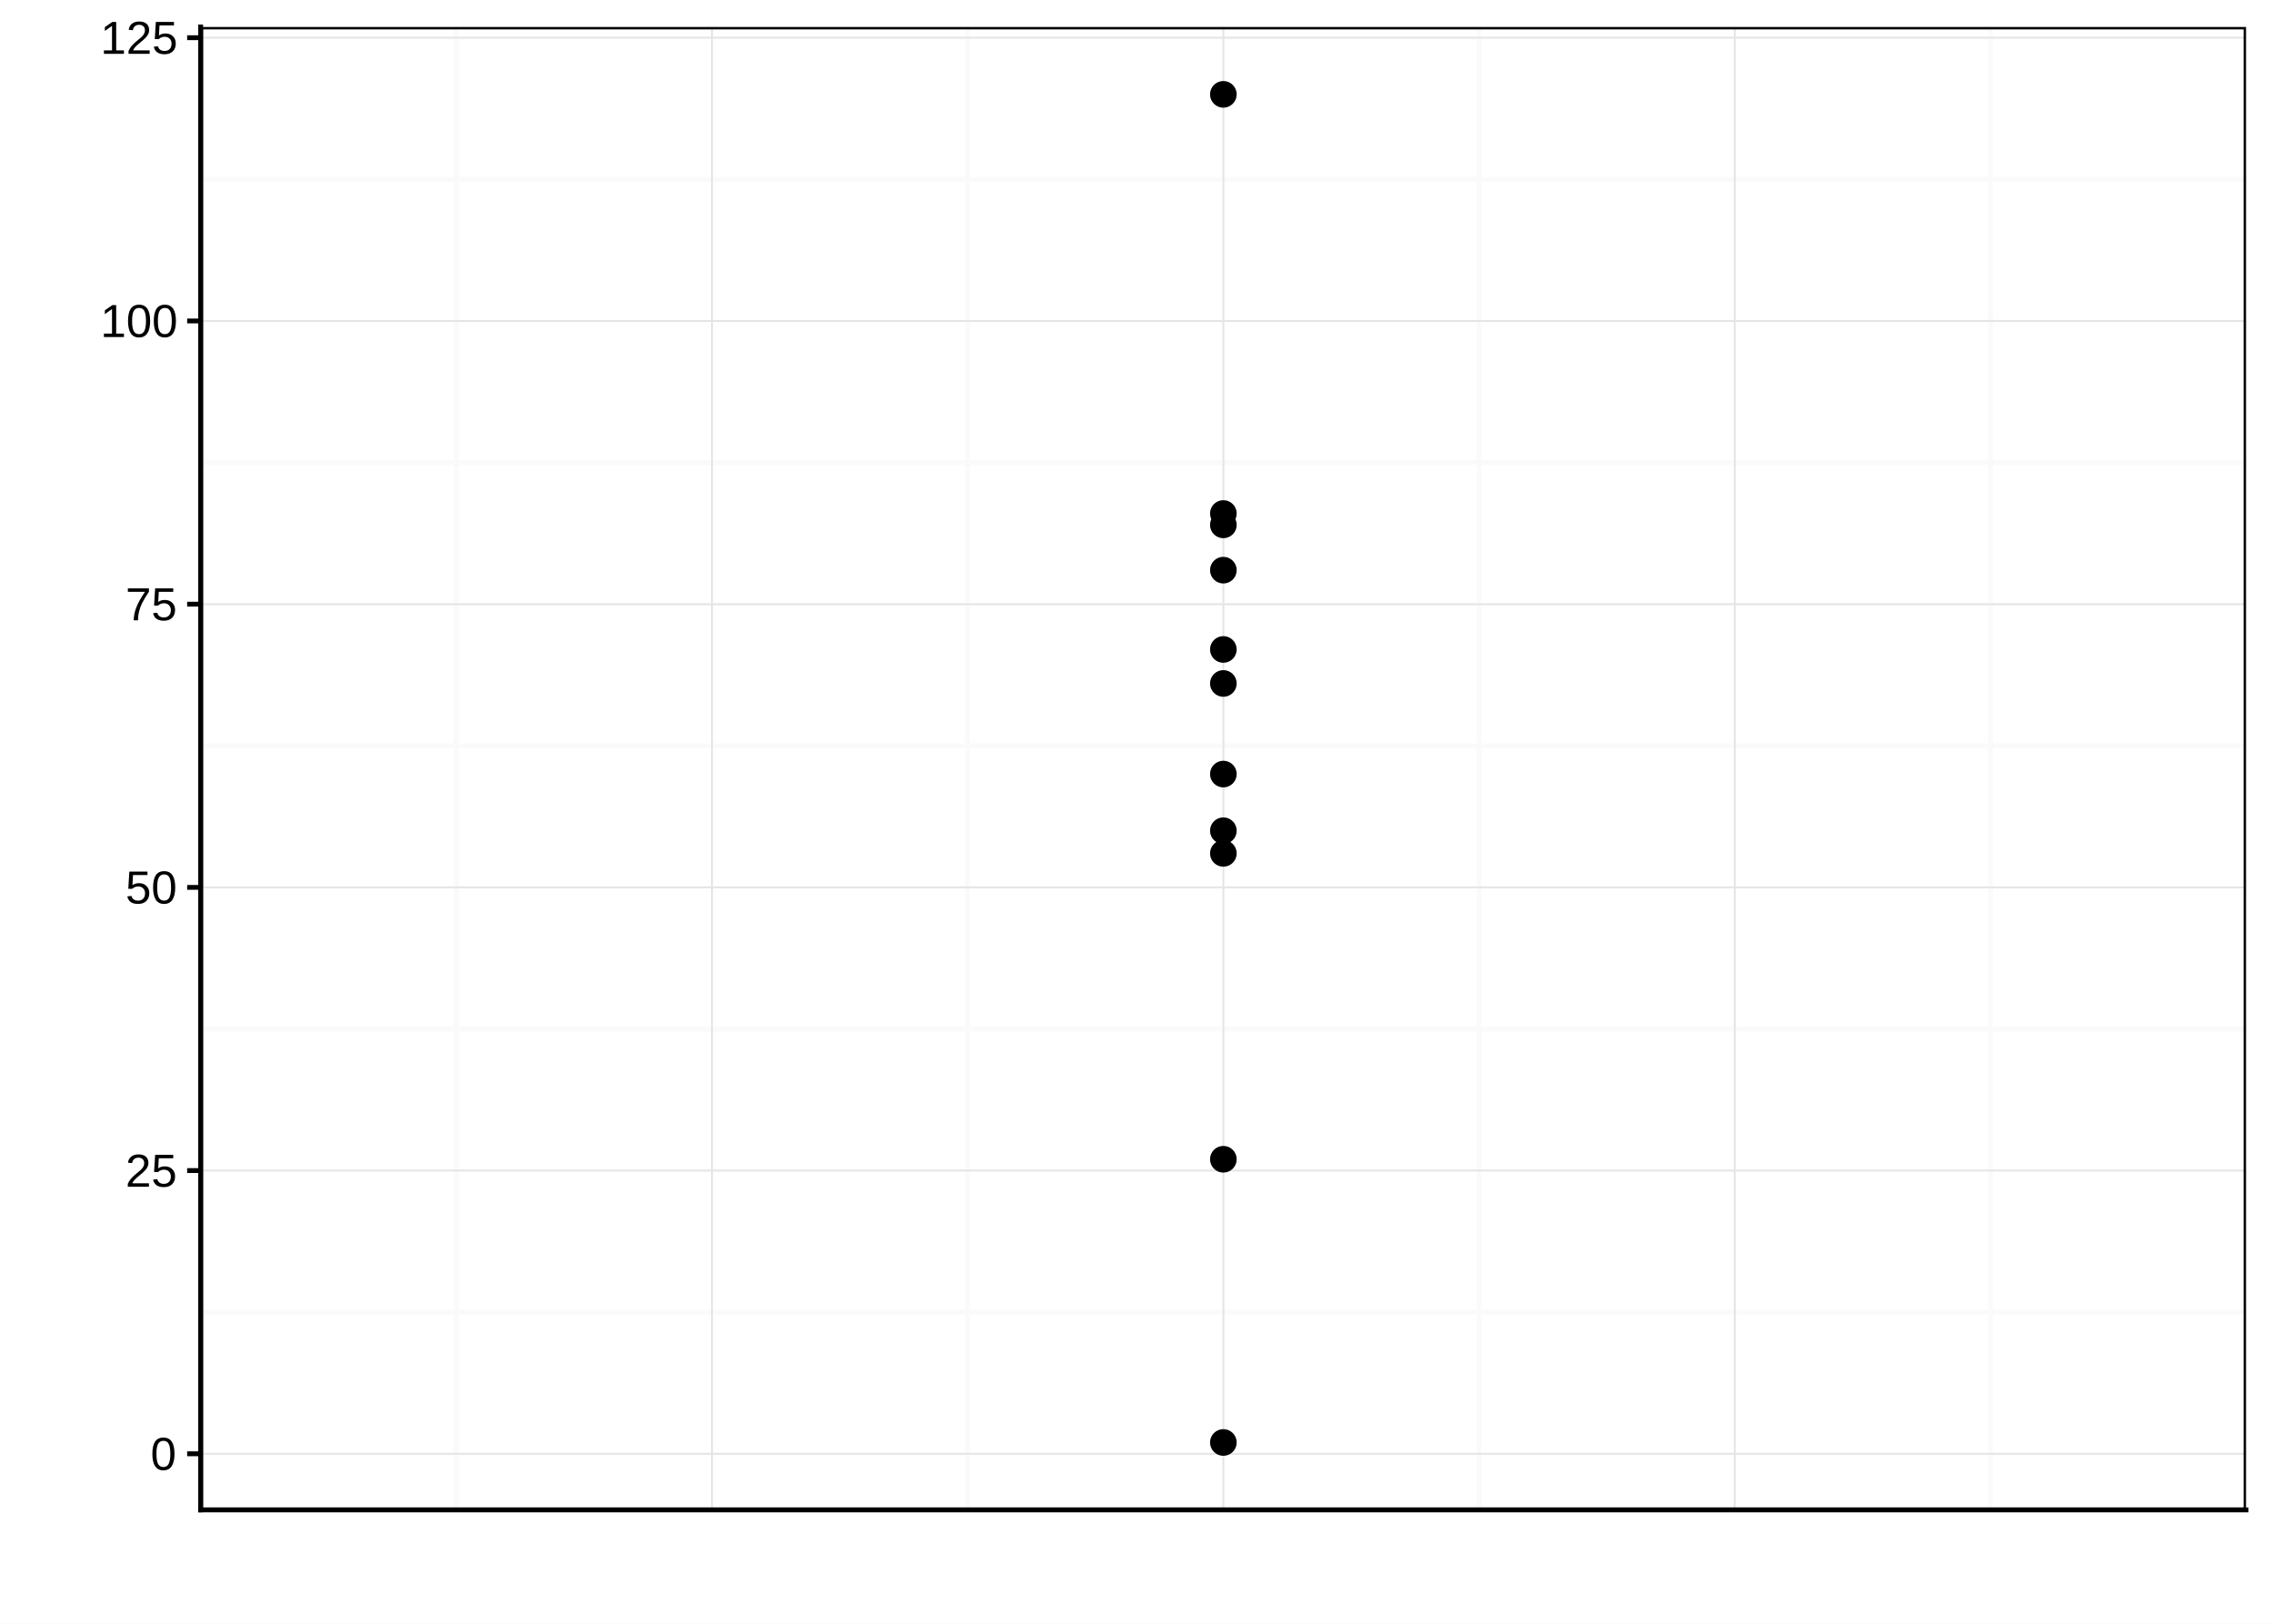
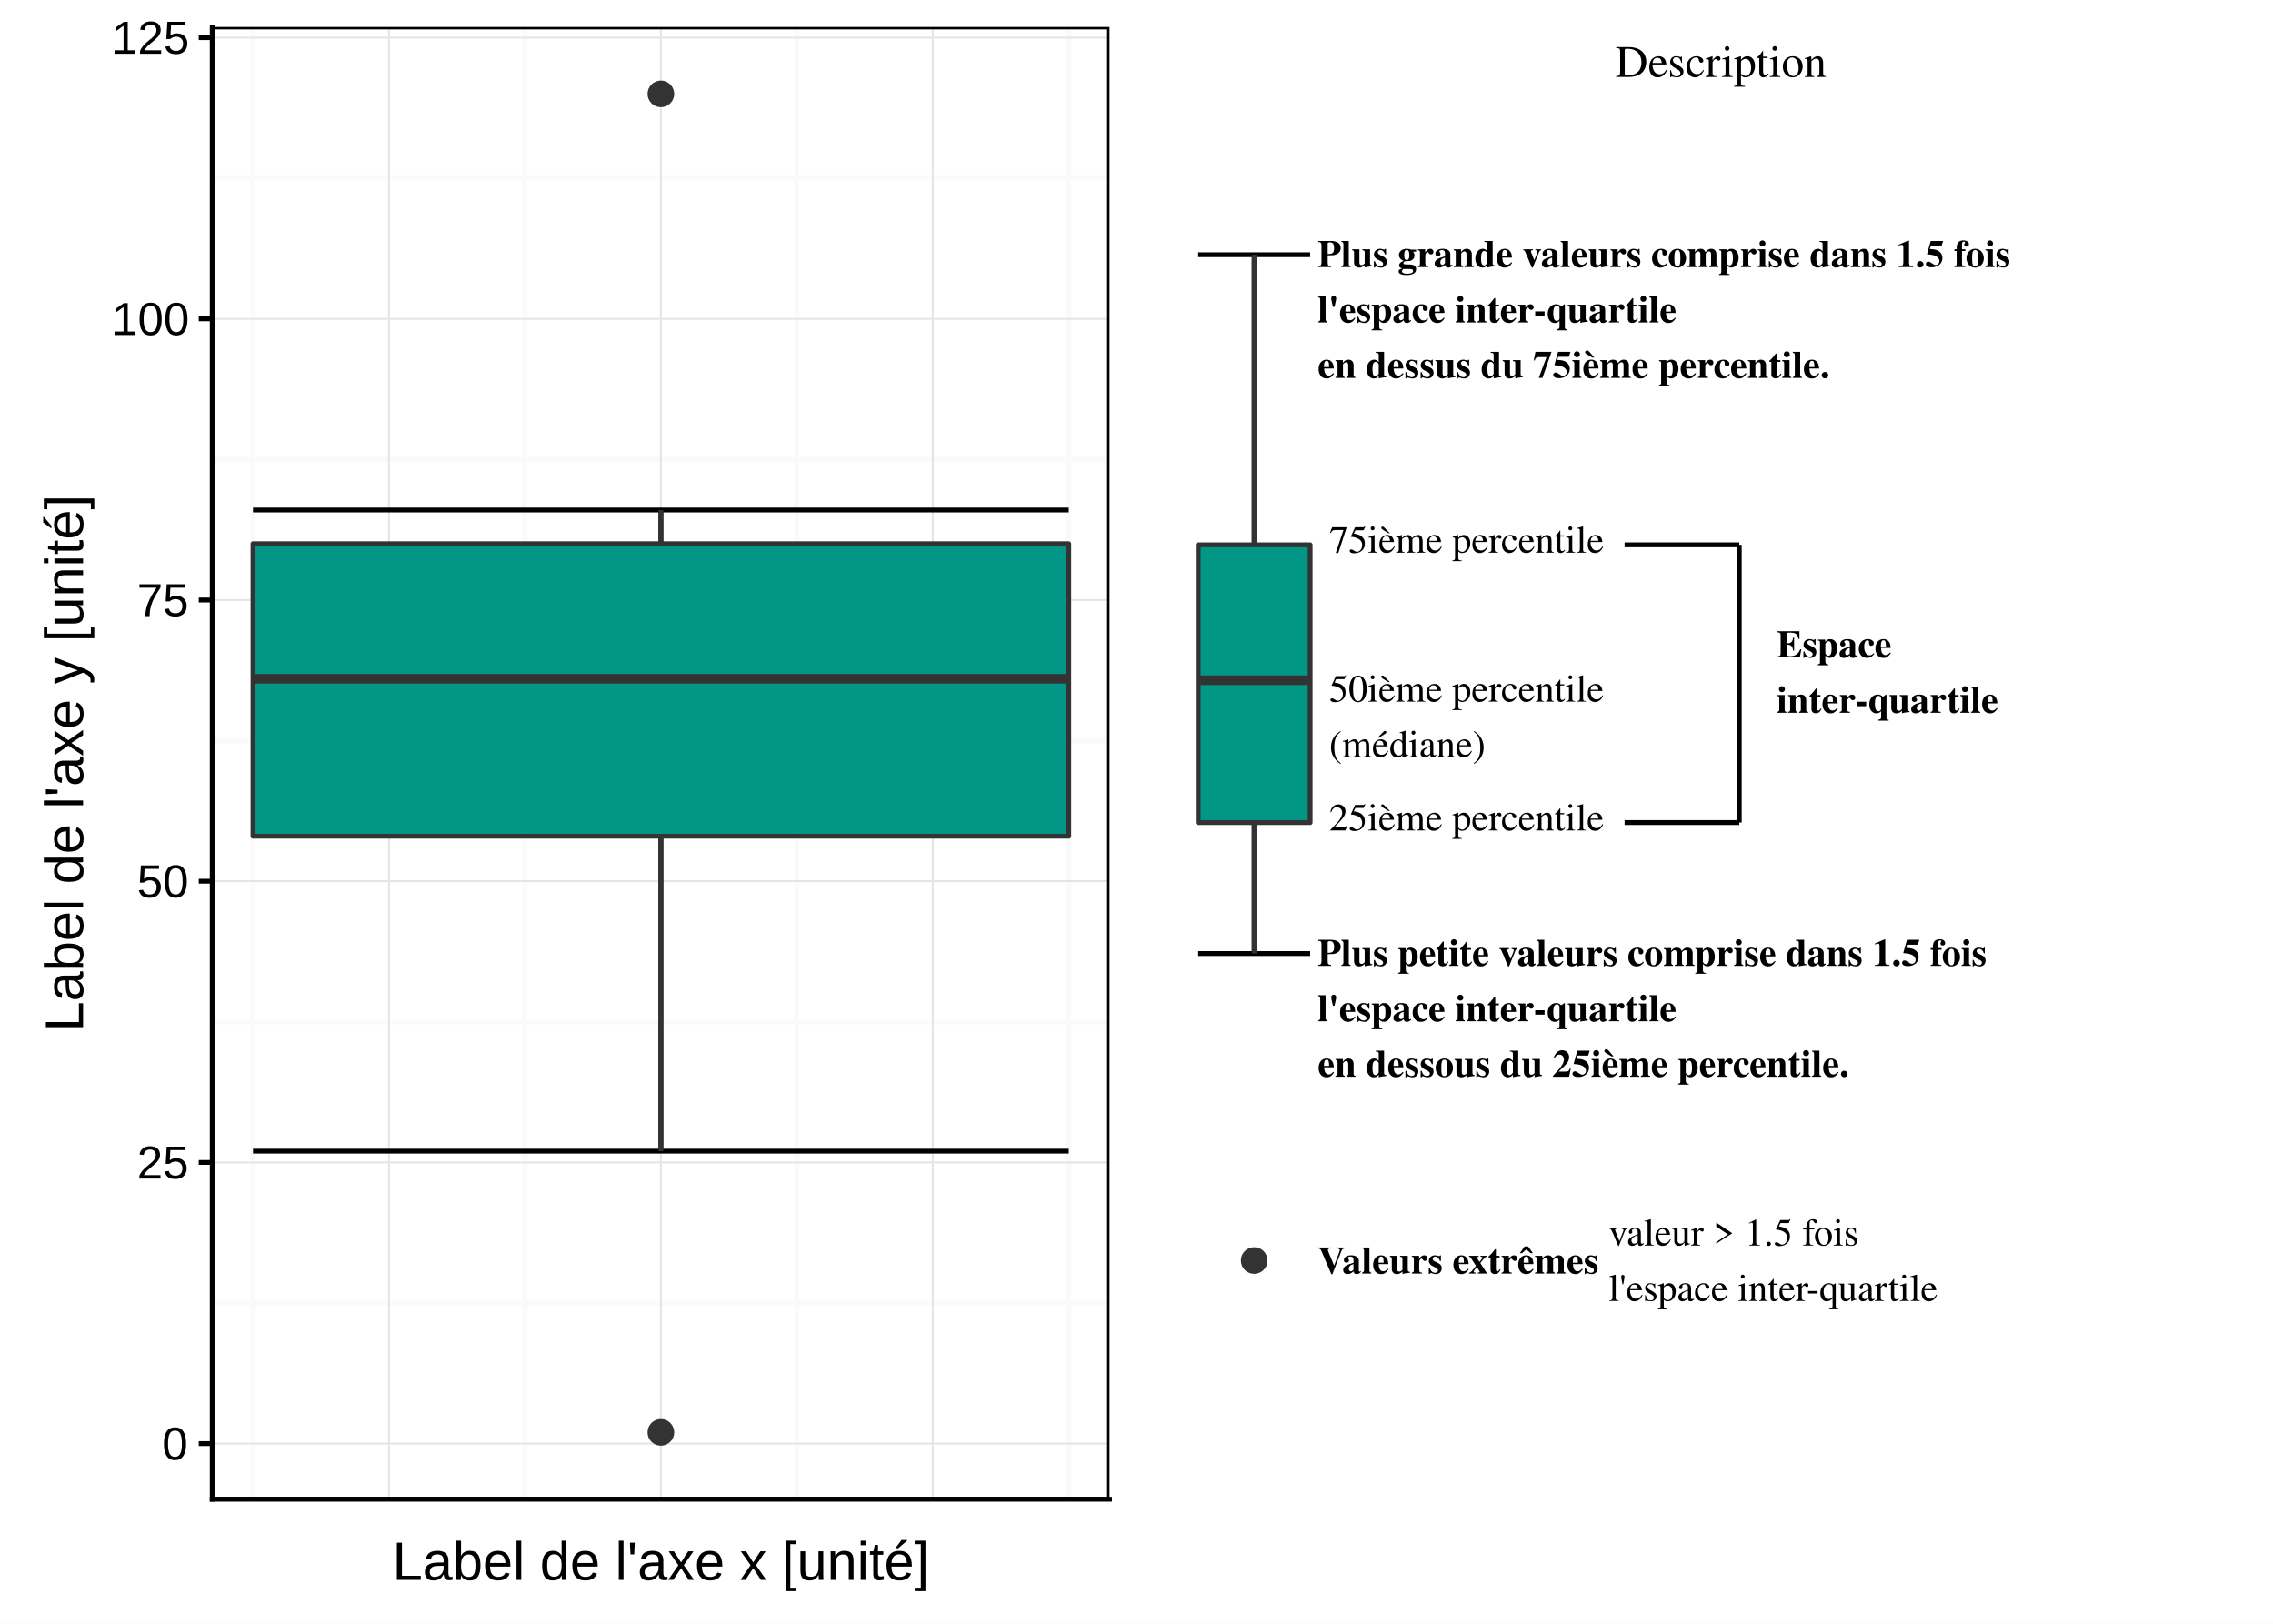
<svg xmlns="http://www.w3.org/2000/svg" viewBox="0 0 504.00 360.00">
  <defs>
    <style type="text/css">
    line, polyline, path, rect, circle {
      fill: none;
      stroke: #000000;
      stroke-linecap: round;
      stroke-linejoin: round;
      stroke-miterlimit: 10.00;
    }
  </style>
  </defs>
  <rect width="100%" height="100%" style="stroke: none; fill: #FFFFFF;" />
-   <rect x="0.00" y="0.00" width="504.00" height="360.00" style="stroke-width: 0.00; stroke: none;" />
  <defs>
-     <clipPath id="cpNDQuNDkwM3w0OTguMDIyfDMzNC43NTZ8NS45Nzc1OA==">
-       <rect x="44.49" y="5.98" width="453.53" height="328.78" />
+     <clipPath id="cpMHwyNTJ8MzYwfDA=">
+       <rect x="0.00" y="0.00" width="252.00" height="360.00" />
    </clipPath>
  </defs>
-   <rect x="44.49" y="5.98" width="453.53" height="328.78" style="stroke-width: 0.00; stroke: none; fill: #FFFFFF;" clip-path="url(#cpNDQuNDkwM3w0OTguMDIyfDMzNC43NTZ8NS45Nzc1OA==)" />
-   <polyline points="44.49,290.93 498.02,290.93 " style="stroke-width: 1.07; stroke: #FAFAFA; stroke-linecap: butt;" clip-path="url(#cpNDQuNDkwM3w0OTguMDIyfDMzNC43NTZ8NS45Nzc1OA==)" />
-   <polyline points="44.49,228.14 498.02,228.14 " style="stroke-width: 1.07; stroke: #FAFAFA; stroke-linecap: butt;" clip-path="url(#cpNDQuNDkwM3w0OTguMDIyfDMzNC43NTZ8NS45Nzc1OA==)" />
-   <polyline points="44.49,165.34 498.02,165.34 " style="stroke-width: 1.07; stroke: #FAFAFA; stroke-linecap: butt;" clip-path="url(#cpNDQuNDkwM3w0OTguMDIyfDMzNC43NTZ8NS45Nzc1OA==)" />
-   <polyline points="44.49,102.55 498.02,102.55 " style="stroke-width: 1.07; stroke: #FAFAFA; stroke-linecap: butt;" clip-path="url(#cpNDQuNDkwM3w0OTguMDIyfDMzNC43NTZ8NS45Nzc1OA==)" />
-   <polyline points="44.49,39.76 498.02,39.76 " style="stroke-width: 1.07; stroke: #FAFAFA; stroke-linecap: butt;" clip-path="url(#cpNDQuNDkwM3w0OTguMDIyfDMzNC43NTZ8NS45Nzc1OA==)" />
-   <polyline points="101.18,334.76 101.18,5.98 " style="stroke-width: 1.07; stroke: #FAFAFA; stroke-linecap: butt;" clip-path="url(#cpNDQuNDkwM3w0OTguMDIyfDMzNC43NTZ8NS45Nzc1OA==)" />
-   <polyline points="214.56,334.76 214.56,5.98 " style="stroke-width: 1.07; stroke: #FAFAFA; stroke-linecap: butt;" clip-path="url(#cpNDQuNDkwM3w0OTguMDIyfDMzNC43NTZ8NS45Nzc1OA==)" />
-   <polyline points="327.95,334.76 327.95,5.98 " style="stroke-width: 1.07; stroke: #FAFAFA; stroke-linecap: butt;" clip-path="url(#cpNDQuNDkwM3w0OTguMDIyfDMzNC43NTZ8NS45Nzc1OA==)" />
-   <polyline points="441.33,334.76 441.33,5.98 " style="stroke-width: 1.07; stroke: #FAFAFA; stroke-linecap: butt;" clip-path="url(#cpNDQuNDkwM3w0OTguMDIyfDMzNC43NTZ8NS45Nzc1OA==)" />
-   <polyline points="44.49,322.32 498.02,322.32 " style="stroke-width: 0.43; stroke: #E5E5E5; stroke-linecap: butt;" clip-path="url(#cpNDQuNDkwM3w0OTguMDIyfDMzNC43NTZ8NS45Nzc1OA==)" />
-   <polyline points="44.49,259.53 498.02,259.53 " style="stroke-width: 0.43; stroke: #E5E5E5; stroke-linecap: butt;" clip-path="url(#cpNDQuNDkwM3w0OTguMDIyfDMzNC43NTZ8NS45Nzc1OA==)" />
-   <polyline points="44.49,196.74 498.02,196.74 " style="stroke-width: 0.43; stroke: #E5E5E5; stroke-linecap: butt;" clip-path="url(#cpNDQuNDkwM3w0OTguMDIyfDMzNC43NTZ8NS45Nzc1OA==)" />
-   <polyline points="44.49,133.95 498.02,133.95 " style="stroke-width: 0.43; stroke: #E5E5E5; stroke-linecap: butt;" clip-path="url(#cpNDQuNDkwM3w0OTguMDIyfDMzNC43NTZ8NS45Nzc1OA==)" />
-   <polyline points="44.49,71.16 498.02,71.16 " style="stroke-width: 0.43; stroke: #E5E5E5; stroke-linecap: butt;" clip-path="url(#cpNDQuNDkwM3w0OTguMDIyfDMzNC43NTZ8NS45Nzc1OA==)" />
-   <polyline points="44.49,8.36 498.02,8.36 " style="stroke-width: 0.43; stroke: #E5E5E5; stroke-linecap: butt;" clip-path="url(#cpNDQuNDkwM3w0OTguMDIyfDMzNC43NTZ8NS45Nzc1OA==)" />
-   <polyline points="44.49,334.76 44.49,5.98 " style="stroke-width: 0.43; stroke: #E5E5E5; stroke-linecap: butt;" clip-path="url(#cpNDQuNDkwM3w0OTguMDIyfDMzNC43NTZ8NS45Nzc1OA==)" />
-   <polyline points="157.87,334.76 157.87,5.98 " style="stroke-width: 0.43; stroke: #E5E5E5; stroke-linecap: butt;" clip-path="url(#cpNDQuNDkwM3w0OTguMDIyfDMzNC43NTZ8NS45Nzc1OA==)" />
-   <polyline points="271.26,334.76 271.26,5.98 " style="stroke-width: 0.43; stroke: #E5E5E5; stroke-linecap: butt;" clip-path="url(#cpNDQuNDkwM3w0OTguMDIyfDMzNC43NTZ8NS45Nzc1OA==)" />
-   <polyline points="384.64,334.76 384.64,5.98 " style="stroke-width: 0.43; stroke: #E5E5E5; stroke-linecap: butt;" clip-path="url(#cpNDQuNDkwM3w0OTguMDIyfDMzNC43NTZ8NS45Nzc1OA==)" />
-   <polyline points="498.02,334.76 498.02,5.98 " style="stroke-width: 0.43; stroke: #E5E5E5; stroke-linecap: butt;" clip-path="url(#cpNDQuNDkwM3w0OTguMDIyfDMzNC43NTZ8NS45Nzc1OA==)" />
-   <circle cx="271.26" cy="319.81" r="1.95pt" style="stroke-width: 0.71; fill: #000000;" clip-path="url(#cpNDQuNDkwM3w0OTguMDIyfDMzNC43NTZ8NS45Nzc1OA==)" />
-   <circle cx="271.26" cy="143.99" r="1.95pt" style="stroke-width: 0.71; fill: #000000;" clip-path="url(#cpNDQuNDkwM3w0OTguMDIyfDMzNC43NTZ8NS45Nzc1OA==)" />
-   <circle cx="271.26" cy="184.18" r="1.95pt" style="stroke-width: 0.71; fill: #000000;" clip-path="url(#cpNDQuNDkwM3w0OTguMDIyfDMzNC43NTZ8NS45Nzc1OA==)" />
-   <circle cx="271.26" cy="151.53" r="1.95pt" style="stroke-width: 0.71; fill: #000000;" clip-path="url(#cpNDQuNDkwM3w0OTguMDIyfDMzNC43NTZ8NS45Nzc1OA==)" />
-   <circle cx="271.26" cy="126.41" r="1.95pt" style="stroke-width: 0.71; fill: #000000;" clip-path="url(#cpNDQuNDkwM3w0OTguMDIyfDMzNC43NTZ8NS45Nzc1OA==)" />
-   <circle cx="271.26" cy="171.62" r="1.95pt" style="stroke-width: 0.71; fill: #000000;" clip-path="url(#cpNDQuNDkwM3w0OTguMDIyfDMzNC43NTZ8NS45Nzc1OA==)" />
-   <circle cx="271.26" cy="113.85" r="1.95pt" style="stroke-width: 0.71; fill: #000000;" clip-path="url(#cpNDQuNDkwM3w0OTguMDIyfDMzNC43NTZ8NS45Nzc1OA==)" />
-   <circle cx="271.26" cy="20.92" r="1.95pt" style="stroke-width: 0.71; fill: #000000;" clip-path="url(#cpNDQuNDkwM3w0OTguMDIyfDMzNC43NTZ8NS45Nzc1OA==)" />
-   <circle cx="271.26" cy="116.37" r="1.95pt" style="stroke-width: 0.71; fill: #000000;" clip-path="url(#cpNDQuNDkwM3w0OTguMDIyfDMzNC43NTZ8NS45Nzc1OA==)" />
-   <circle cx="271.26" cy="189.20" r="1.95pt" style="stroke-width: 0.71; fill: #000000;" clip-path="url(#cpNDQuNDkwM3w0OTguMDIyfDMzNC43NTZ8NS45Nzc1OA==)" />
-   <circle cx="271.26" cy="257.02" r="1.95pt" style="stroke-width: 0.71; fill: #000000;" clip-path="url(#cpNDQuNDkwM3w0OTguMDIyfDMzNC43NTZ8NS45Nzc1OA==)" />
-   <rect x="44.49" y="5.98" width="453.53" height="328.78" style="stroke-width: 1.07;" clip-path="url(#cpNDQuNDkwM3w0OTguMDIyfDMzNC43NTZ8NS45Nzc1OA==)" />
+   <rect x="0.00" y="0.00" width="252.00" height="360.00" style="stroke-width: 0.00; stroke: none;" clip-path="url(#cpMHwyNTJ8MzYwfDA=)" />
  <defs>
    <clipPath id="cpMHw1MDR8MzYwfDA=">
      <rect x="0.00" y="0.00" width="504.00" height="360.00" />
    </clipPath>
  </defs>
-   <polyline points="44.49,334.76 44.49,5.98 " style="stroke-width: 1.07; stroke-linecap: square;" clip-path="url(#cpMHw1MDR8MzYwfDA=)" />
+   <defs>
+     <clipPath id="cpNDcuMDU4M3wyNDYuMDIyfDMzMi40MDR8NS45Nzc1OA==">
+       <rect x="47.06" y="5.98" width="198.96" height="326.43" />
+     </clipPath>
+   </defs>
+   <rect x="47.06" y="5.98" width="198.96" height="326.43" style="stroke-width: 0.00; stroke: none; fill: #FFFFFF;" clip-path="url(#cpNDcuMDU4M3wyNDYuMDIyfDMzMi40MDR8NS45Nzc1OA==)" />
+   <polyline points="47.06,288.89 246.02,288.89 " style="stroke-width: 1.07; stroke: #FAFAFA; stroke-linecap: butt;" clip-path="url(#cpNDcuMDU4M3wyNDYuMDIyfDMzMi40MDR8NS45Nzc1OA==)" />
+   <polyline points="47.06,226.55 246.02,226.55 " style="stroke-width: 1.07; stroke: #FAFAFA; stroke-linecap: butt;" clip-path="url(#cpNDcuMDU4M3wyNDYuMDIyfDMzMi40MDR8NS45Nzc1OA==)" />
+   <polyline points="47.06,164.20 246.02,164.20 " style="stroke-width: 1.07; stroke: #FAFAFA; stroke-linecap: butt;" clip-path="url(#cpNDcuMDU4M3wyNDYuMDIyfDMzMi40MDR8NS45Nzc1OA==)" />
+   <polyline points="47.06,101.86 246.02,101.86 " style="stroke-width: 1.07; stroke: #FAFAFA; stroke-linecap: butt;" clip-path="url(#cpNDcuMDU4M3wyNDYuMDIyfDMzMi40MDR8NS45Nzc1OA==)" />
+   <polyline points="47.06,39.52 246.02,39.52 " style="stroke-width: 1.07; stroke: #FAFAFA; stroke-linecap: butt;" clip-path="url(#cpNDcuMDU4M3wyNDYuMDIyfDMzMi40MDR8NS45Nzc1OA==)" />
+   <polyline points="56.10,332.40 56.10,5.98 " style="stroke-width: 1.07; stroke: #FAFAFA; stroke-linecap: butt;" clip-path="url(#cpNDcuMDU4M3wyNDYuMDIyfDMzMi40MDR8NS45Nzc1OA==)" />
+   <polyline points="116.39,332.40 116.39,5.98 " style="stroke-width: 1.07; stroke: #FAFAFA; stroke-linecap: butt;" clip-path="url(#cpNDcuMDU4M3wyNDYuMDIyfDMzMi40MDR8NS45Nzc1OA==)" />
+   <polyline points="176.69,332.40 176.69,5.98 " style="stroke-width: 1.07; stroke: #FAFAFA; stroke-linecap: butt;" clip-path="url(#cpNDcuMDU4M3wyNDYuMDIyfDMzMi40MDR8NS45Nzc1OA==)" />
+   <polyline points="236.98,332.40 236.98,5.98 " style="stroke-width: 1.07; stroke: #FAFAFA; stroke-linecap: butt;" clip-path="url(#cpNDcuMDU4M3wyNDYuMDIyfDMzMi40MDR8NS45Nzc1OA==)" />
+   <polyline points="47.06,320.06 246.02,320.06 " style="stroke-width: 0.43; stroke: #E5E5E5; stroke-linecap: butt;" clip-path="url(#cpNDcuMDU4M3wyNDYuMDIyfDMzMi40MDR8NS45Nzc1OA==)" />
+   <polyline points="47.06,257.72 246.02,257.72 " style="stroke-width: 0.43; stroke: #E5E5E5; stroke-linecap: butt;" clip-path="url(#cpNDcuMDU4M3wyNDYuMDIyfDMzMi40MDR8NS45Nzc1OA==)" />
+   <polyline points="47.06,195.37 246.02,195.37 " style="stroke-width: 0.43; stroke: #E5E5E5; stroke-linecap: butt;" clip-path="url(#cpNDcuMDU4M3wyNDYuMDIyfDMzMi40MDR8NS45Nzc1OA==)" />
+   <polyline points="47.06,133.03 246.02,133.03 " style="stroke-width: 0.43; stroke: #E5E5E5; stroke-linecap: butt;" clip-path="url(#cpNDcuMDU4M3wyNDYuMDIyfDMzMi40MDR8NS45Nzc1OA==)" />
+   <polyline points="47.06,70.69 246.02,70.69 " style="stroke-width: 0.43; stroke: #E5E5E5; stroke-linecap: butt;" clip-path="url(#cpNDcuMDU4M3wyNDYuMDIyfDMzMi40MDR8NS45Nzc1OA==)" />
+   <polyline points="47.06,8.35 246.02,8.35 " style="stroke-width: 0.43; stroke: #E5E5E5; stroke-linecap: butt;" clip-path="url(#cpNDcuMDU4M3wyNDYuMDIyfDMzMi40MDR8NS45Nzc1OA==)" />
+   <polyline points="86.25,332.40 86.25,5.98 " style="stroke-width: 0.43; stroke: #E5E5E5; stroke-linecap: butt;" clip-path="url(#cpNDcuMDU4M3wyNDYuMDIyfDMzMi40MDR8NS45Nzc1OA==)" />
+   <polyline points="146.54,332.40 146.54,5.98 " style="stroke-width: 0.43; stroke: #E5E5E5; stroke-linecap: butt;" clip-path="url(#cpNDcuMDU4M3wyNDYuMDIyfDMzMi40MDR8NS45Nzc1OA==)" />
+   <polyline points="206.83,332.40 206.83,5.98 " style="stroke-width: 0.43; stroke: #E5E5E5; stroke-linecap: butt;" clip-path="url(#cpNDcuMDU4M3wyNDYuMDIyfDMzMi40MDR8NS45Nzc1OA==)" />
+   <polyline points="56.10,113.08 236.98,113.08 " style="stroke-width: 1.07; stroke-linecap: butt;" clip-path="url(#cpNDcuMDU4M3wyNDYuMDIyfDMzMi40MDR8NS45Nzc1OA==)" />
+   <polyline points="146.54,113.08 146.54,255.22 " style="stroke-width: 1.07; stroke-linecap: butt;" clip-path="url(#cpNDcuMDU4M3wyNDYuMDIyfDMzMi40MDR8NS45Nzc1OA==)" />
+   <polyline points="56.10,255.22 236.98,255.22 " style="stroke-width: 1.07; stroke-linecap: butt;" clip-path="url(#cpNDcuMDU4M3wyNDYuMDIyfDMzMi40MDR8NS45Nzc1OA==)" />
+   <circle cx="146.54" cy="317.57" r="1.95pt" style="stroke-width: 0.71; stroke: #333333; fill: #333333;" clip-path="url(#cpNDcuMDU4M3wyNDYuMDIyfDMzMi40MDR8NS45Nzc1OA==)" />
+   <circle cx="146.54" cy="20.82" r="1.95pt" style="stroke-width: 0.71; stroke: #333333; fill: #333333;" clip-path="url(#cpNDcuMDU4M3wyNDYuMDIyfDMzMi40MDR8NS45Nzc1OA==)" />
+   <line x1="146.54" y1="120.56" x2="146.54" y2="113.08" style="stroke-width: 1.07; stroke: #333333; stroke-linecap: butt;" clip-path="url(#cpNDcuMDU4M3wyNDYuMDIyfDMzMi40MDR8NS45Nzc1OA==)" />
+   <line x1="146.54" y1="185.40" x2="146.54" y2="255.22" style="stroke-width: 1.07; stroke: #333333; stroke-linecap: butt;" clip-path="url(#cpNDcuMDU4M3wyNDYuMDIyfDMzMi40MDR8NS45Nzc1OA==)" />
+   <polyline points="56.10,120.56 56.10,185.40 236.98,185.40 236.98,120.56 56.10,120.56 " style="stroke-width: 1.07; stroke: #333333; fill: #029687;" clip-path="url(#cpNDcuMDU4M3wyNDYuMDIyfDMzMi40MDR8NS45Nzc1OA==)" />
+   <line x1="56.10" y1="150.49" x2="236.98" y2="150.49" style="stroke-width: 2.13; stroke: #333333; stroke-linecap: butt;" clip-path="url(#cpNDcuMDU4M3wyNDYuMDIyfDMzMi40MDR8NS45Nzc1OA==)" />
+   <rect x="47.06" y="5.98" width="198.96" height="326.43" style="stroke-width: 1.07;" clip-path="url(#cpNDcuMDU4M3wyNDYuMDIyfDMzMi40MDR8NS45Nzc1OA==)" />
+   <defs>
+     <clipPath id="cpMHw1MDR8MzYwfDA=">
+       <rect x="0.00" y="0.00" width="504.00" height="360.00" />
+     </clipPath>
+   </defs>
+   <polyline points="47.06,332.40 47.06,5.98 " style="stroke-width: 1.07; stroke-linecap: square;" clip-path="url(#cpMHw1MDR8MzYwfDA=)" />
  <g clip-path="url(#cpMHw1MDR8MzYwfDA=)">
-     <text x="33.38" y="325.90" style="font-size: 10.28px; font-family: Arial;" textLength="5.56px" lengthAdjust="spacingAndGlyphs">0</text>
+     <text x="35.95" y="323.64" style="font-size: 10.28px; font-family: Arial;" textLength="5.56px" lengthAdjust="spacingAndGlyphs">0</text>
  </g>
  <g clip-path="url(#cpMHw1MDR8MzYwfDA=)">
-     <text x="27.82" y="263.11" style="font-size: 10.28px; font-family: Arial;" textLength="11.12px" lengthAdjust="spacingAndGlyphs">25</text>
+     <text x="30.39" y="261.30" style="font-size: 10.28px; font-family: Arial;" textLength="11.12px" lengthAdjust="spacingAndGlyphs">25</text>
  </g>
  <g clip-path="url(#cpMHw1MDR8MzYwfDA=)">
-     <text x="27.82" y="200.32" style="font-size: 10.28px; font-family: Arial;" textLength="11.12px" lengthAdjust="spacingAndGlyphs">50</text>
+     <text x="30.39" y="198.95" style="font-size: 10.28px; font-family: Arial;" textLength="11.12px" lengthAdjust="spacingAndGlyphs">50</text>
  </g>
  <g clip-path="url(#cpMHw1MDR8MzYwfDA=)">
-     <text x="27.82" y="137.53" style="font-size: 10.28px; font-family: Arial;" textLength="11.12px" lengthAdjust="spacingAndGlyphs">75</text>
+     <text x="30.39" y="136.61" style="font-size: 10.28px; font-family: Arial;" textLength="11.12px" lengthAdjust="spacingAndGlyphs">75</text>
  </g>
  <g clip-path="url(#cpMHw1MDR8MzYwfDA=)">
-     <text x="22.26" y="74.73" style="font-size: 10.28px; font-family: Arial;" textLength="16.68px" lengthAdjust="spacingAndGlyphs">100</text>
+     <text x="24.82" y="74.27" style="font-size: 10.28px; font-family: Arial;" textLength="16.68px" lengthAdjust="spacingAndGlyphs">100</text>
  </g>
  <g clip-path="url(#cpMHw1MDR8MzYwfDA=)">
-     <text x="22.26" y="11.94" style="font-size: 10.28px; font-family: Arial;" textLength="16.68px" lengthAdjust="spacingAndGlyphs">125</text>
+     <text x="24.82" y="11.92" style="font-size: 10.28px; font-family: Arial;" textLength="16.68px" lengthAdjust="spacingAndGlyphs">125</text>
  </g>
-   <polyline points="41.50,322.32 44.49,322.32 " style="stroke-width: 1.07; stroke-linecap: butt;" clip-path="url(#cpMHw1MDR8MzYwfDA=)" />
-   <polyline points="41.50,259.53 44.49,259.53 " style="stroke-width: 1.07; stroke-linecap: butt;" clip-path="url(#cpMHw1MDR8MzYwfDA=)" />
-   <polyline points="41.50,196.74 44.49,196.74 " style="stroke-width: 1.07; stroke-linecap: butt;" clip-path="url(#cpMHw1MDR8MzYwfDA=)" />
-   <polyline points="41.50,133.95 44.49,133.95 " style="stroke-width: 1.07; stroke-linecap: butt;" clip-path="url(#cpMHw1MDR8MzYwfDA=)" />
-   <polyline points="41.50,71.16 44.49,71.16 " style="stroke-width: 1.07; stroke-linecap: butt;" clip-path="url(#cpMHw1MDR8MzYwfDA=)" />
-   <polyline points="41.50,8.36 44.49,8.36 " style="stroke-width: 1.07; stroke-linecap: butt;" clip-path="url(#cpMHw1MDR8MzYwfDA=)" />
-   <polyline points="44.49,334.76 498.02,334.76 " style="stroke-width: 1.07; stroke-linecap: square;" clip-path="url(#cpMHw1MDR8MzYwfDA=)" />
+   <polyline points="44.07,320.06 47.06,320.06 " style="stroke-width: 1.07; stroke-linecap: butt;" clip-path="url(#cpMHw1MDR8MzYwfDA=)" />
+   <polyline points="44.07,257.72 47.06,257.72 " style="stroke-width: 1.07; stroke-linecap: butt;" clip-path="url(#cpMHw1MDR8MzYwfDA=)" />
+   <polyline points="44.07,195.37 47.06,195.37 " style="stroke-width: 1.07; stroke-linecap: butt;" clip-path="url(#cpMHw1MDR8MzYwfDA=)" />
+   <polyline points="44.07,133.03 47.06,133.03 " style="stroke-width: 1.07; stroke-linecap: butt;" clip-path="url(#cpMHw1MDR8MzYwfDA=)" />
+   <polyline points="44.07,70.69 47.06,70.69 " style="stroke-width: 1.07; stroke-linecap: butt;" clip-path="url(#cpMHw1MDR8MzYwfDA=)" />
+   <polyline points="44.07,8.35 47.06,8.35 " style="stroke-width: 1.07; stroke-linecap: butt;" clip-path="url(#cpMHw1MDR8MzYwfDA=)" />
+   <polyline points="47.06,332.40 246.02,332.40 " style="stroke-width: 1.07; stroke-linecap: square;" clip-path="url(#cpMHw1MDR8MzYwfDA=)" />
+   <g clip-path="url(#cpMHw1MDR8MzYwfDA=)">
+     <text x="87.02" y="350.29" style="font-size: 12.00px; font-family: Arial;" textLength="119.04px" lengthAdjust="spacingAndGlyphs">Label de l'axe x [unité]</text>
+   </g>
+   <g clip-path="url(#cpMHw1MDR8MzYwfDA=)">
+     <text transform="translate(18.42,228.71) rotate(-90)" style="font-size: 12.00px; font-family: Arial;" textLength="119.04px" lengthAdjust="spacingAndGlyphs">Label de l'axe y [unité]</text>
+   </g>
+   <defs>
+     <clipPath id="cpMjUyfDUwNHwzNTIuMDM2fDcuOTYzODg=">
+       <rect x="252.00" y="7.96" width="252.00" height="344.07" />
+     </clipPath>
+   </defs>
+   <defs>
+     <clipPath id="cpMHw1MDR8MzYwfDA=">
+       <rect x="0.00" y="0.00" width="504.00" height="360.00" />
+     </clipPath>
+   </defs>
+   <defs>
+     <clipPath id="cpMjYxLjUzOXw1MDEuNTA5fDM0Mi40OTd8MjIuNTM2Nw==">
+       <rect x="261.54" y="22.54" width="239.97" height="319.96" />
+     </clipPath>
+   </defs>
+   <polyline points="265.68,56.47 290.50,56.47 " style="stroke-width: 1.07; stroke-linecap: butt;" clip-path="url(#cpMjYxLjUzOXw1MDEuNTA5fDM0Mi40OTd8MjIuNTM2Nw==)" />
+   <polyline points="278.09,56.47 278.09,211.41 " style="stroke-width: 1.07; stroke-linecap: butt;" clip-path="url(#cpMjYxLjUzOXw1MDEuNTA5fDM0Mi40OTd8MjIuNTM2Nw==)" />
+   <polyline points="265.68,211.41 290.50,211.41 " style="stroke-width: 1.07; stroke-linecap: butt;" clip-path="url(#cpMjYxLjUzOXw1MDEuNTA5fDM0Mi40OTd8MjIuNTM2Nw==)" />
+   <circle cx="278.09" cy="279.47" r="1.95pt" style="stroke-width: 0.71; stroke: #333333; fill: #333333;" clip-path="url(#cpMjYxLjUzOXw1MDEuNTA5fDM0Mi40OTd8MjIuNTM2Nw==)" />
+   <line x1="278.09" y1="120.80" x2="278.09" y2="56.47" style="stroke-width: 1.07; stroke: #333333; stroke-linecap: butt;" clip-path="url(#cpMjYxLjUzOXw1MDEuNTA5fDM0Mi40OTd8MjIuNTM2Nw==)" />
+   <line x1="278.09" y1="182.37" x2="278.09" y2="211.41" style="stroke-width: 1.07; stroke: #333333; stroke-linecap: butt;" clip-path="url(#cpMjYxLjUzOXw1MDEuNTA5fDM0Mi40OTd8MjIuNTM2Nw==)" />
+   <polyline points="265.68,120.80 265.68,182.37 290.50,182.37 290.50,120.80 265.68,120.80 " style="stroke-width: 1.07; stroke: #333333; fill: #029687;" clip-path="url(#cpMjYxLjUzOXw1MDEuNTA5fDM0Mi40OTd8MjIuNTM2Nw==)" />
+   <line x1="265.68" y1="150.81" x2="290.50" y2="150.81" style="stroke-width: 2.13; stroke: #333333; stroke-linecap: butt;" clip-path="url(#cpMjYxLjUzOXw1MDEuNTA5fDM0Mi40OTd8MjIuNTM2Nw==)" />
+   <line x1="385.66" y1="182.37" x2="385.66" y2="120.80" style="stroke-width: 1.07; stroke-linecap: butt;" clip-path="url(#cpMjYxLjUzOXw1MDEuNTA5fDM0Mi40OTd8MjIuNTM2Nw==)" />
+   <line x1="294.64" y1="182.37" x2="385.66" y2="182.37" style="stroke-width: 1.07; stroke-linecap: butt;" clip-path="url(#cpMjYxLjUzOXw1MDEuNTA5fDM0Mi40OTd8MjIuNTM2Nw==)" />
+   <line x1="294.64" y1="120.80" x2="385.66" y2="120.80" style="stroke-width: 1.07; stroke-linecap: butt;" clip-path="url(#cpMjYxLjUzOXw1MDEuNTA5fDM0Mi40OTd8MjIuNTM2Nw==)" />
+   <g clip-path="url(#cpMjYxLjUzOXw1MDEuNTA5fDM0Mi40OTd8MjIuNTM2Nw==)">
+     <text x="393.94" y="145.74" style="font-size: 8.54px; font-weight: bold; font-family: Times;" textLength="27.73px" lengthAdjust="spacingAndGlyphs">Espace </text>
+   </g>
+   <g clip-path="url(#cpMjYxLjUzOXw1MDEuNTA5fDM0Mi40OTd8MjIuNTM2Nw==)">
+     <text x="393.94" y="158.03" style="font-size: 8.54px; font-weight: bold; font-family: Times;" textLength="51.41px" lengthAdjust="spacingAndGlyphs"> inter-quartile</text>
+   </g>
+   <g clip-path="url(#cpMjYxLjUzOXw1MDEuNTA5fDM0Mi40OTd8MjIuNTM2Nw==)">
+     <text x="292.16" y="59.20" style="font-size: 8.54px; font-weight: bold; font-family: Times;" textLength="156.41px" lengthAdjust="spacingAndGlyphs">Plus grande valeurs comprise dans 1.5 fois </text>
+   </g>
+   <g clip-path="url(#cpMjYxLjUzOXw1MDEuNTA5fDM0Mi40OTd8MjIuNTM2Nw==)">
+     <text x="292.16" y="71.49" style="font-size: 8.54px; font-weight: bold; font-family: Times;" textLength="81.98px" lengthAdjust="spacingAndGlyphs"> l'espace inter-quartile</text>
+   </g>
+   <g clip-path="url(#cpMjYxLjUzOXw1MDEuNTA5fDM0Mi40OTd8MjIuNTM2Nw==)">
+     <text x="292.16" y="83.79" style="font-size: 8.54px; font-weight: bold; font-family: Times;" textLength="115.64px" lengthAdjust="spacingAndGlyphs"> en dessus du 75ième percentile.</text>
+   </g>
+   <g clip-path="url(#cpMjYxLjUzOXw1MDEuNTA5fDM0Mi40OTd8MjIuNTM2Nw==)">
+     <text x="292.16" y="214.14" style="font-size: 8.54px; font-weight: bold; font-family: Times;" textLength="151.19px" lengthAdjust="spacingAndGlyphs">Plus petite valeurs comprise dans 1.5 fois </text>
+   </g>
+   <g clip-path="url(#cpMjYxLjUzOXw1MDEuNTA5fDM0Mi40OTd8MjIuNTM2Nw==)">
+     <text x="292.16" y="226.43" style="font-size: 8.54px; font-weight: bold; font-family: Times;" textLength="81.98px" lengthAdjust="spacingAndGlyphs"> l'espace inter-quartile</text>
+   </g>
+   <g clip-path="url(#cpMjYxLjUzOXw1MDEuNTA5fDM0Mi40OTd8MjIuNTM2Nw==)">
+     <text x="292.16" y="238.72" style="font-size: 8.54px; font-weight: bold; font-family: Times;" textLength="119.90px" lengthAdjust="spacingAndGlyphs"> en dessous du 25ième percentile.</text>
+   </g>
+   <g clip-path="url(#cpMjYxLjUzOXw1MDEuNTA5fDM0Mi40OTd8MjIuNTM2Nw==)">
+     <text x="292.16" y="282.36" style="font-size: 8.54px; font-weight: bold; font-family: Times;" textLength="63.25px" lengthAdjust="spacingAndGlyphs">Valeurs extrêmes</text>
+   </g>
+   <g clip-path="url(#cpMjYxLjUzOXw1MDEuNTA5fDM0Mi40OTd8MjIuNTM2Nw==)">
+     <text x="356.70" y="276.15" style="font-size: 8.54px; font-family: Times;" textLength="60.25px" lengthAdjust="spacingAndGlyphs"> valeur &gt; 1.5 fois </text>
+   </g>
+   <g clip-path="url(#cpMjYxLjUzOXw1MDEuNTA5fDM0Mi40OTd8MjIuNTM2Nw==)">
+     <text x="356.70" y="288.44" style="font-size: 8.54px; font-family: Times;" textLength="75.44px" lengthAdjust="spacingAndGlyphs"> l'espace inter-quartile</text>
+   </g>
+   <polyline points="294.32,187.51 358.07,187.51 357.98,187.51 358.33,187.49 358.67,187.42 358.99,187.30 359.30,187.13 359.56,186.91 359.80,186.65 359.98,186.35 360.12,186.03 360.20,185.69 360.23,185.35 360.23,185.35 360.23,176.83 360.23,176.83 360.20,176.48 360.12,176.14 359.98,175.82 359.80,175.53 359.56,175.27 359.30,175.05 358.99,174.88 358.67,174.75 358.33,174.68 358.07,174.67 294.32,174.67 294.58,174.68 294.23,174.67 293.88,174.71 293.55,174.81 293.24,174.96 292.95,175.15 292.70,175.39 292.49,175.67 292.33,175.98 292.22,176.31 292.16,176.65 292.16,176.83 292.16,185.35 292.16,185.17 292.16,185.52 292.22,185.86 292.33,186.19 292.49,186.50 292.70,186.78 292.95,187.02 293.24,187.22 293.55,187.37 293.88,187.46 294.23,187.51 " style="stroke-width: 0.00; fill: #FFFFFF;" clip-path="url(#cpMjYxLjUzOXw1MDEuNTA5fDM0Mi40OTd8MjIuNTM2Nw==)" />
+   <g clip-path="url(#cpMjYxLjUzOXw1MDEuNTA5fDM0Mi40OTd8MjIuNTM2Nw==)">
+     <text x="294.72" y="184.12" style="font-size: 8.54px; font-family: Times;" textLength="60.87px" lengthAdjust="spacingAndGlyphs">25ième percentile</text>
+   </g>
+   <polyline points="294.32,172.17 358.07,172.17 357.98,172.17 358.33,172.16 358.67,172.09 358.99,171.97 359.30,171.79 359.56,171.57 359.80,171.31 359.98,171.02 360.12,170.70 360.20,170.36 360.23,170.01 360.23,170.01 360.23,149.20 360.23,149.20 360.20,148.86 360.12,148.52 359.98,148.20 359.80,147.90 359.56,147.64 359.30,147.42 358.99,147.25 358.67,147.13 358.33,147.06 358.07,147.04 294.32,147.04 294.58,147.06 294.23,147.04 293.88,147.09 293.55,147.18 293.24,147.33 292.95,147.53 292.70,147.77 292.49,148.05 292.33,148.36 292.22,148.68 292.16,149.03 292.16,149.20 292.16,170.01 292.16,169.84 292.16,170.19 292.22,170.53 292.33,170.86 292.49,171.17 292.70,171.45 292.95,171.69 293.24,171.88 293.55,172.03 293.88,172.13 294.23,172.17 " style="stroke-width: 0.00; fill: #FFFFFF;" clip-path="url(#cpMjYxLjUzOXw1MDEuNTA5fDM0Mi40OTd8MjIuNTM2Nw==)" />
+   <g clip-path="url(#cpMjYxLjUzOXw1MDEuNTA5fDM0Mi40OTd8MjIuNTM2Nw==)">
+     <text x="294.72" y="155.56" style="font-size: 8.54px; font-family: Times;" textLength="60.87px" lengthAdjust="spacingAndGlyphs">50ième percentile</text>
+   </g>
+   <g clip-path="url(#cpMjYxLjUzOXw1MDEuNTA5fDM0Mi40OTd8MjIuNTM2Nw==)">
+     <text x="294.72" y="167.85" style="font-size: 8.54px; font-family: Times;" textLength="34.58px" lengthAdjust="spacingAndGlyphs">(médiane)</text>
+   </g>
+   <polyline points="294.32,125.94 358.07,125.94 357.98,125.94 358.33,125.92 358.67,125.85 358.99,125.73 359.30,125.56 359.56,125.34 359.80,125.08 359.98,124.78 360.12,124.46 360.20,124.13 360.23,123.78 360.23,123.78 360.23,115.26 360.23,115.26 360.20,114.91 360.12,114.57 359.98,114.26 359.80,113.96 359.56,113.70 359.30,113.48 358.99,113.31 358.67,113.18 358.33,113.11 358.07,113.10 294.32,113.10 294.58,113.11 294.23,113.10 293.88,113.14 293.55,113.24 293.24,113.39 292.95,113.59 292.70,113.83 292.49,114.10 292.33,114.41 292.22,114.74 292.16,115.09 292.16,115.26 292.16,123.78 292.16,123.61 292.16,123.95 292.22,124.30 292.33,124.63 292.49,124.93 292.70,125.21 292.95,125.45 293.24,125.65 293.55,125.80 293.88,125.90 294.23,125.94 " style="stroke-width: 0.00; fill: #FFFFFF;" clip-path="url(#cpMjYxLjUzOXw1MDEuNTA5fDM0Mi40OTd8MjIuNTM2Nw==)" />
+   <g clip-path="url(#cpMjYxLjUzOXw1MDEuNTA5fDM0Mi40OTd8MjIuNTM2Nw==)">
+     <text x="294.72" y="122.55" style="font-size: 8.54px; font-family: Times;" textLength="60.87px" lengthAdjust="spacingAndGlyphs">75ième percentile</text>
+   </g>
+   <defs>
+     <clipPath id="cpMHw1MDR8MzYwfDA=">
+       <rect x="0.00" y="0.00" width="504.00" height="360.00" />
+     </clipPath>
+   </defs>
+   <g clip-path="url(#cpMHw1MDR8MzYwfDA=)">
+     <text x="358.20" y="17.06" style="font-size: 10.00px; font-family: Times;" textLength="46.66px" lengthAdjust="spacingAndGlyphs">Description</text>
+   </g>
</svg>
